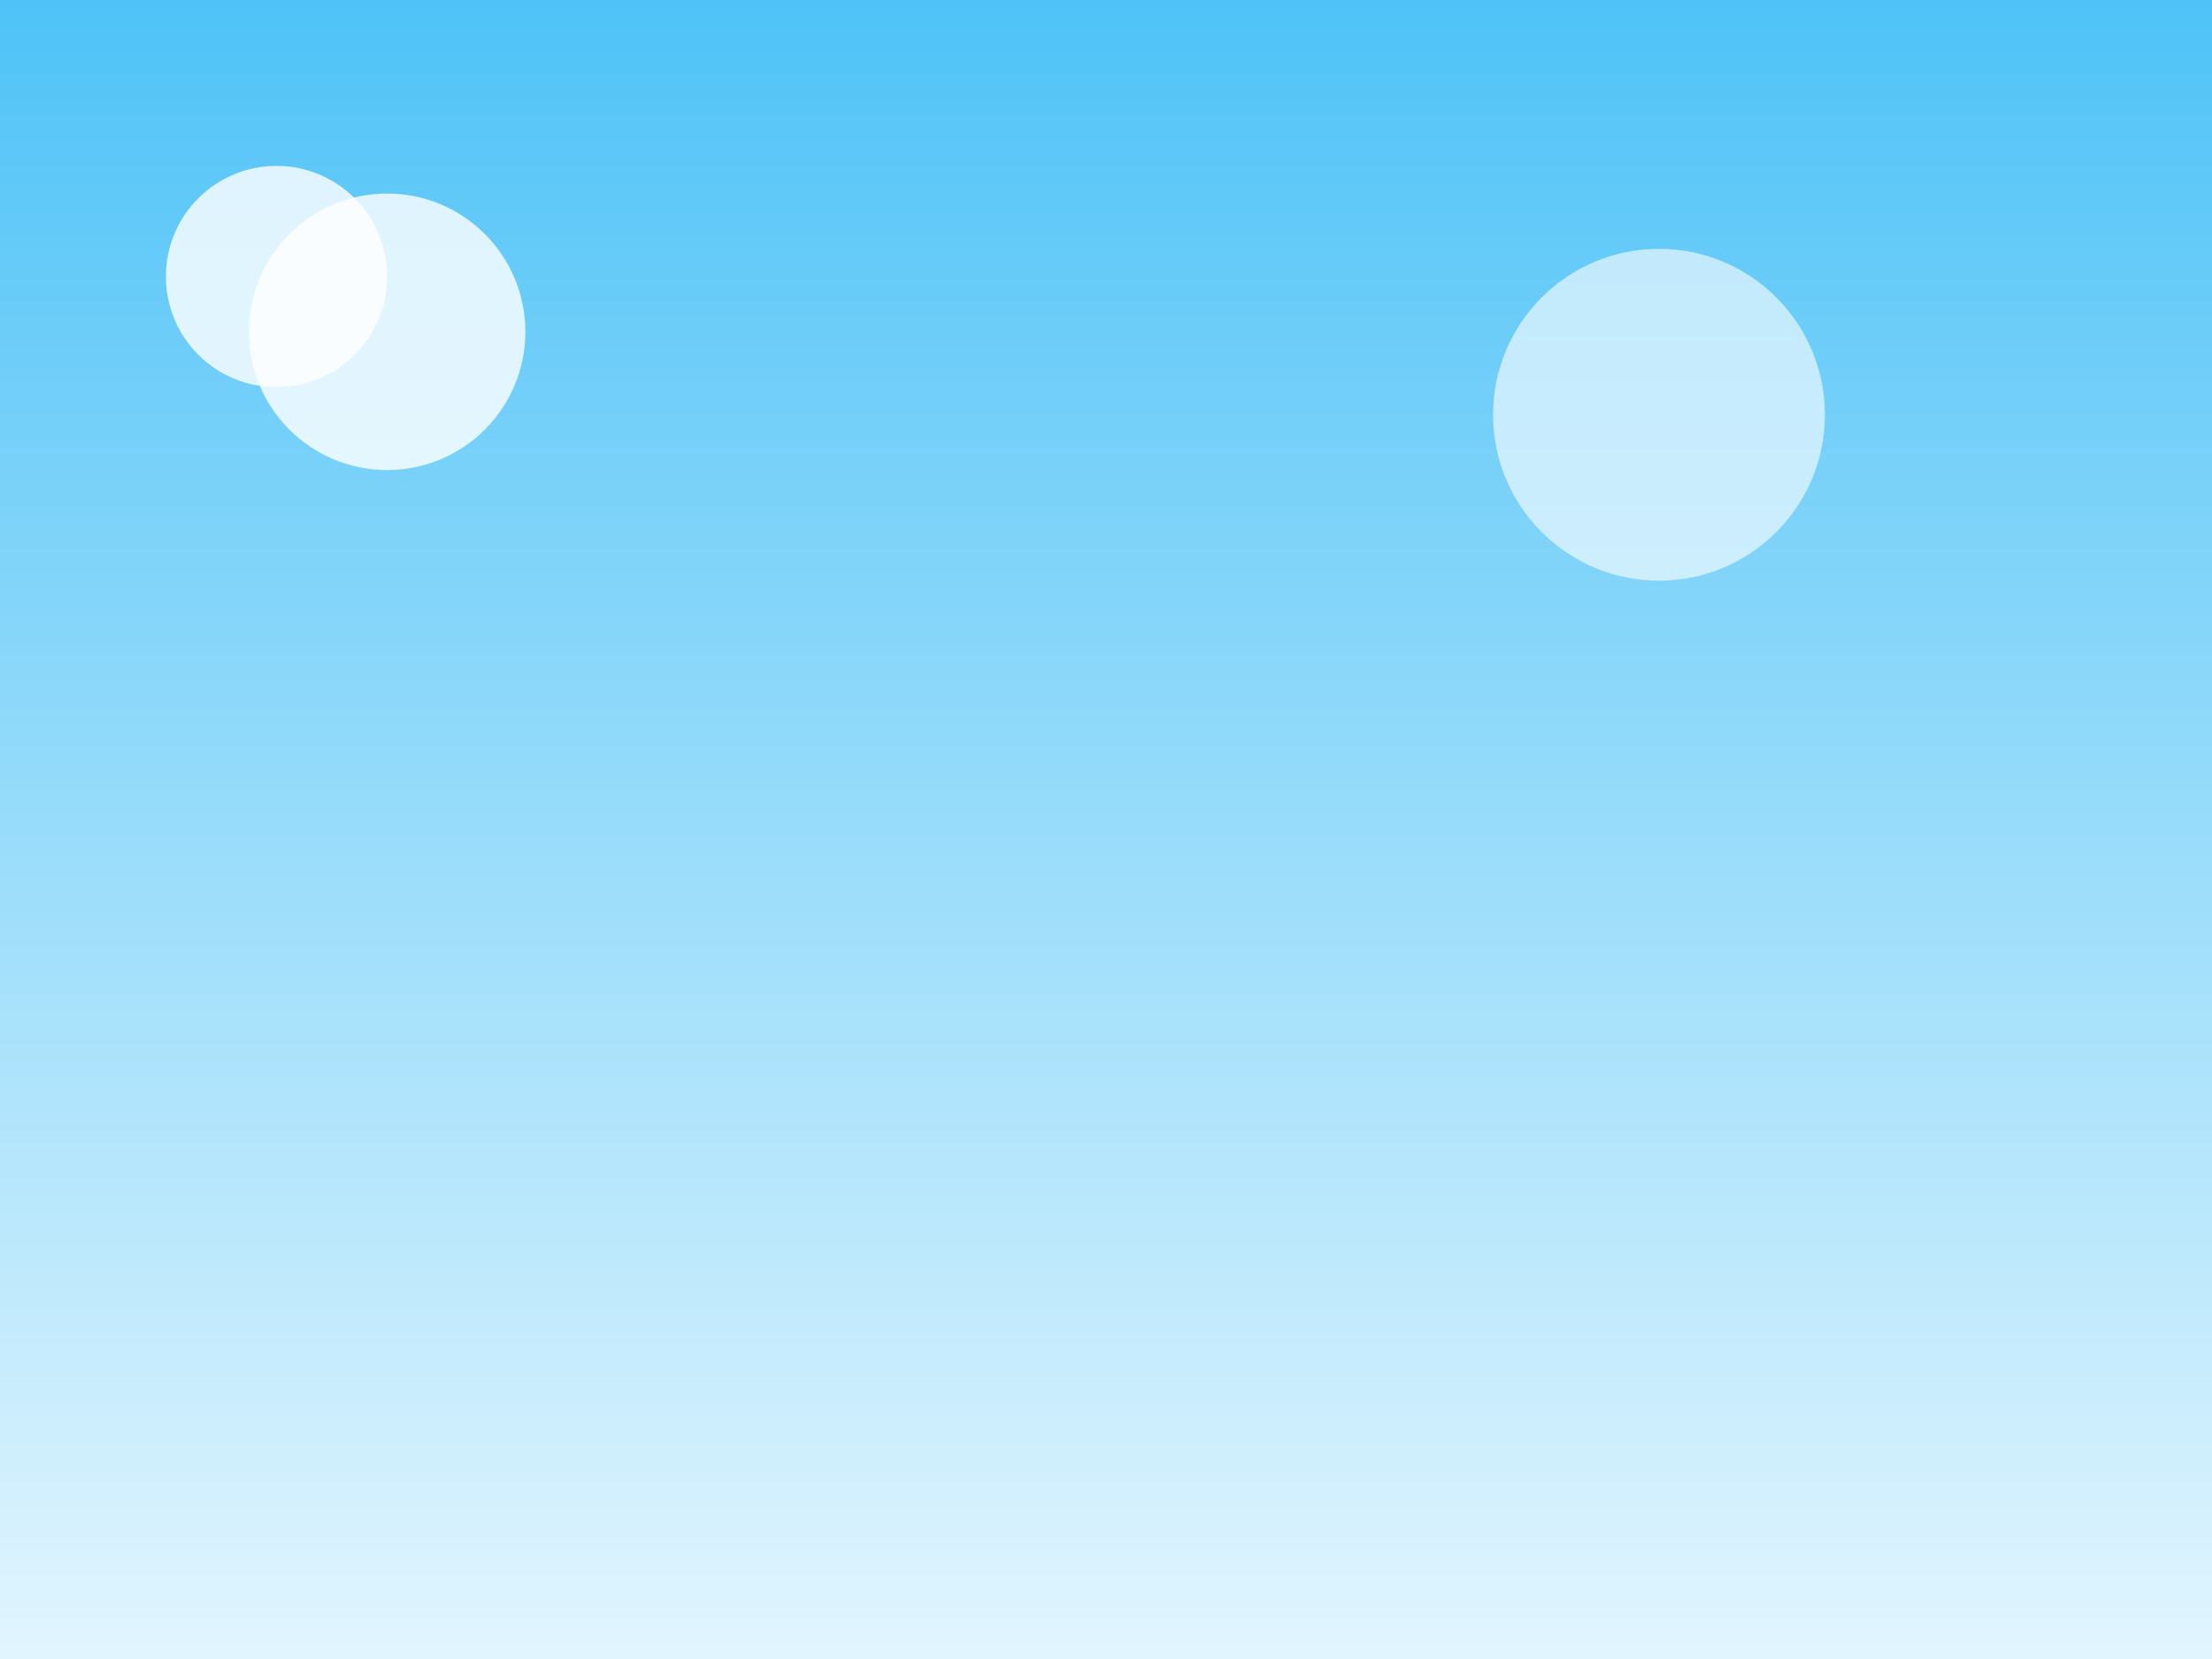
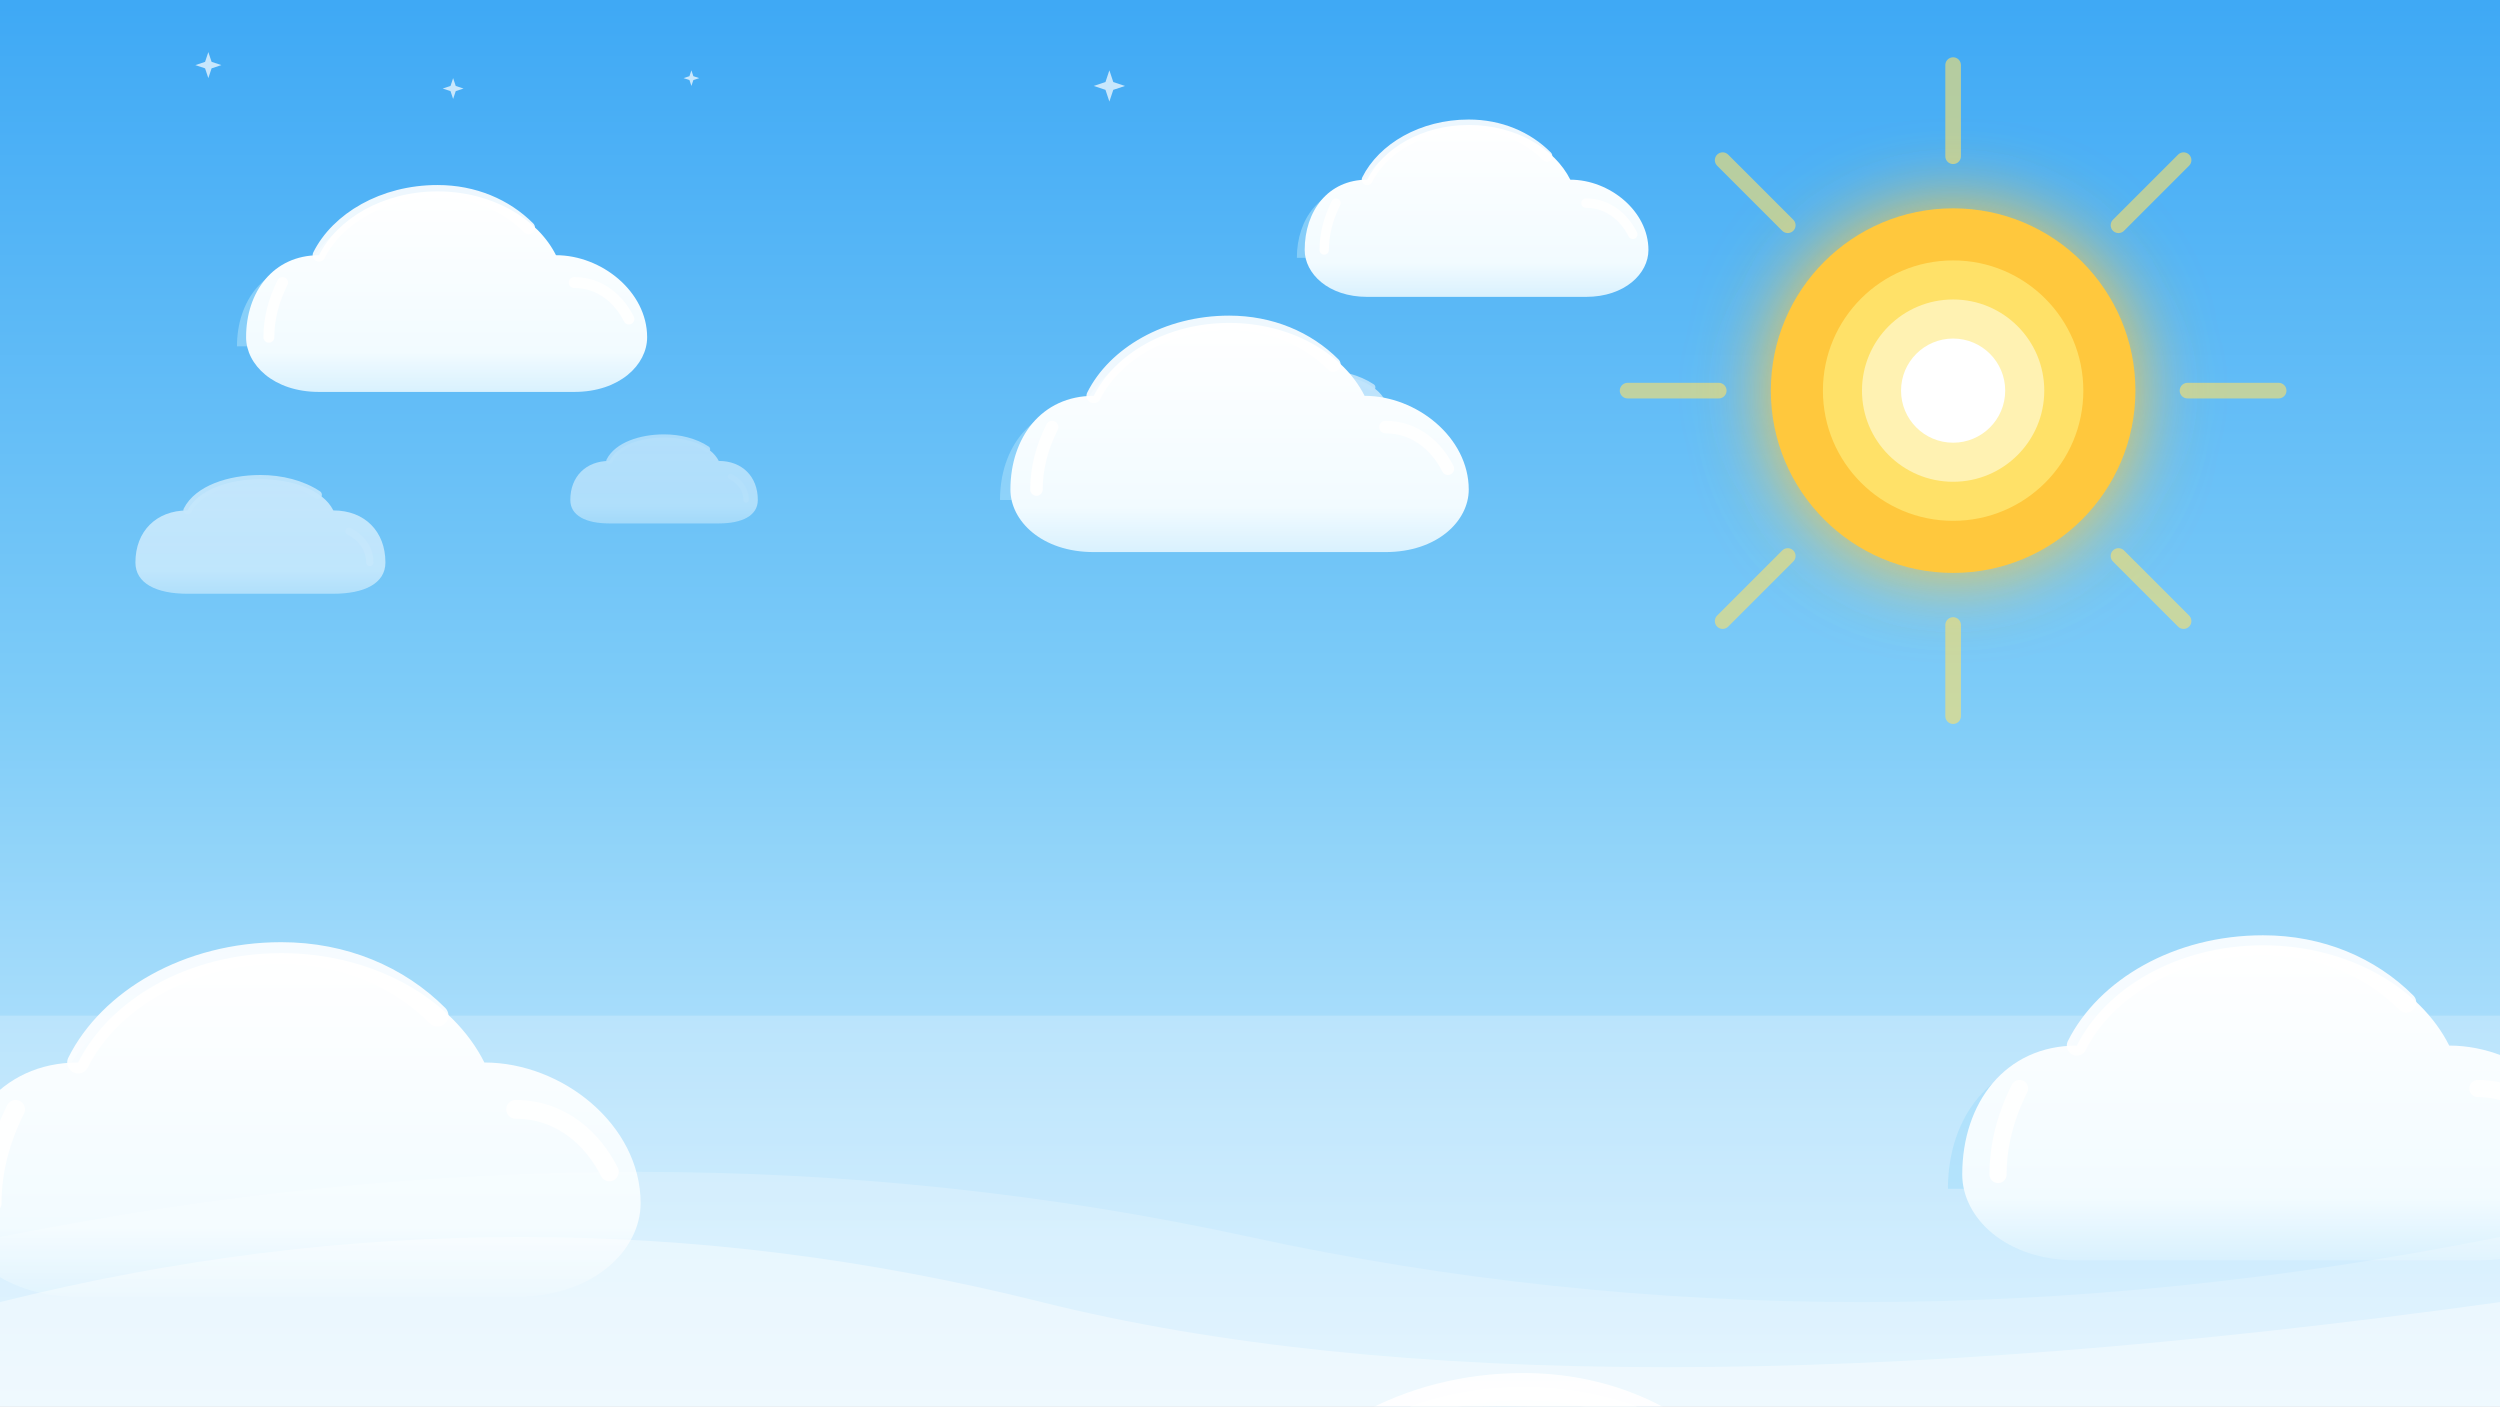
- <svg xmlns="http://www.w3.org/2000/svg" width="800" height="600">
+ <svg xmlns="http://www.w3.org/2000/svg" width="1920" height="1080" viewBox="0 0 1920 1080" preserveAspectRatio="xMidYMid slice">
  <defs>
-     <linearGradient id="skyGradient" x1="0" x2="0" y1="0" y2="1">
-       <stop offset="0%" stop-color="#4fc3f7" />
-       <stop offset="100%" stop-color="#e1f5fe" />
+     <linearGradient id="skyGrad" x1="0" y1="0" x2="0" y2="1">
+       <stop offset="0%" stop-color="#3FA9F5" />
+       <stop offset="50%" stop-color="#7ECCF8" />
+       <stop offset="100%" stop-color="#D9F1FE" />
    </linearGradient>
+     <linearGradient id="cloudMain" x1="0" y1="0" x2="0" y2="1">
+       <stop offset="0%" stop-color="#FFFFFF" />
+       <stop offset="80%" stop-color="#F2FBFF" />
+       <stop offset="100%" stop-color="#D9F1FE" />
+     </linearGradient>
+     <filter id="sunGlow" x="-50%" y="-50%" width="200%" height="200%">
+       <feGaussianBlur stdDeviation="30" result="blur" />
+       <feComposite in="SourceGraphic" in2="blur" operator="over" />
+     </filter>
+     <g id="bigCloud">
+       <path d="M 60 180 C 60 130, 90 90, 140 90 C 160 50, 210 20, 270 20 C 330 20, 380 50, 400 90 C 450 90, 500 130, 500 180 Z" fill="#A5DEFB" opacity="0.6" />
+       <path d="M 70 170 C 70 120, 100 80, 150 80 C 170 40, 220 10, 280 10 C 340 10, 390 40, 410 80 C 460 80, 510 120, 510 170 C 510 200, 480 230, 430 230 L 150 230 C 100 230, 70 200, 70 170 Z" fill="url(#cloudMain)" />
+       <path d="M 150 80 C 170 40, 220 10, 280 10 C 320 10, 355 25, 380 50" fill="none" stroke="#FFFFFF" stroke-width="14" stroke-linecap="round" opacity="0.9" />
+       <path d="M 430 110 C 460 110, 480 130, 490 150" fill="none" stroke="#FFFFFF" stroke-width="12" stroke-linecap="round" opacity="0.9" />
+       <path d="M 110 110 C 100 130, 95 150, 95 170" fill="none" stroke="#FFFFFF" stroke-width="12" stroke-linecap="round" opacity="0.9" />
+     </g>
+     <g id="smallCloud">
+       <path d="M 30 90 C 30 60, 50 40, 80 40 C 90 20, 120 10, 150 10 C 180 10, 210 20, 220 40 C 250 40, 270 60, 270 90 C 270 110, 250 120, 220 120 L 80 120 C 50 120, 30 110, 30 90 Z" fill="url(#cloudMain)" />
+       <path d="M 80 40 C 90 20, 120 10, 150 10 C 170 10, 190 15, 205 25" fill="none" stroke="#FFFFFF" stroke-width="8" stroke-linecap="round" opacity="0.9" />
+       <path d="M 235 60 C 245 65, 255 75, 255 90" fill="none" stroke="#FFFFFF" stroke-width="7" stroke-linecap="round" opacity="0.9" />
+     </g>
+     <g id="sparkle">
+       <path d="M 20 0 L 25 15 L 40 20 L 25 25 L 20 40 L 15 25 L 0 20 L 15 15 Z" fill="#FFFFFF" opacity="0.7" />
+     </g>
  </defs>
-   <rect width="800" height="600" fill="url(#skyGradient)" />
-   <circle cx="100" cy="100" r="40" fill="#fff" opacity="0.8" />
-   <circle cx="140" cy="120" r="50" fill="#fff" opacity="0.8" />
-   <circle cx="600" cy="150" r="60" fill="#fff" opacity="0.6" />
+   <rect width="1920" height="1080" fill="url(#skyGrad)" />
+   <rect width="1920" height="300" y="780" fill="#E6F4FE" opacity="0.3" />
+   <use href="#sparkle" x="300" y="80" transform="scale(0.5)" />
+   <use href="#sparkle" x="850" y="150" transform="scale(0.4)" />
+   <use href="#sparkle" x="1400" y="90" transform="scale(0.6)" />
+   <use href="#sparkle" x="1750" y="180" transform="scale(0.3)" />
+   <circle cx="1500" cy="300" r="140" fill="#FFC83D" filter="url(#sunGlow)" />
+   <circle cx="1500" cy="300" r="100" fill="#FFE168" />
+   <circle cx="1500" cy="300" r="70" fill="#FFF2B2" />
+   <circle cx="1500" cy="300" r="40" fill="#FFFFFF" />
+   <path d="M 1500 50 L 1500 120 M 1500 480 L 1500 550 M 1250 300 L 1320 300 M 1680 300 L 1750 300 M 1323 123 L 1373 173 M 1677 477 L 1627 427 M 1677 123 L 1627 173 M 1323 477 L 1373 427" stroke="#FFE168" stroke-width="12" stroke-linecap="round" opacity="0.6" />
+   <use href="#smallCloud" x="100" y="450" transform="scale(0.8)" opacity="0.6" />
+   <use href="#smallCloud" x="700" y="550" transform="scale(0.6)" opacity="0.5" />
+   <use href="#smallCloud" x="1300" y="400" transform="scale(0.7)" opacity="0.6" />
+   <use href="#smallCloud" x="1700" y="500" transform="scale(0.5)" opacity="0.5" />
+   <use href="#bigCloud" x="200" y="200" transform="scale(0.7)" />
+   <use href="#bigCloud" x="900" y="300" transform="scale(0.8)" />
+   <use href="#bigCloud" x="1600" y="150" transform="scale(0.6)" />
+   <use href="#bigCloud" x="-100" y="600" transform="scale(1.2)" />
+   <use href="#bigCloud" x="500" y="700" transform="scale(1.5)" />
+   <use href="#bigCloud" x="1300" y="650" transform="scale(1.1)" />
+   <use href="#bigCloud" x="1800" y="750" transform="scale(1.3)" />
+   <path d="M 0 1080 L 0 950 Q 500 850 960 950 T 1920 950 L 1920 1080 Z" fill="#FFFFFF" opacity="0.2" />
+   <path d="M 0 1080 L 0 1000 Q 400 900 800 1000 T 1920 1000 L 1920 1080 Z" fill="#FFFFFF" opacity="0.4" />
</svg>
